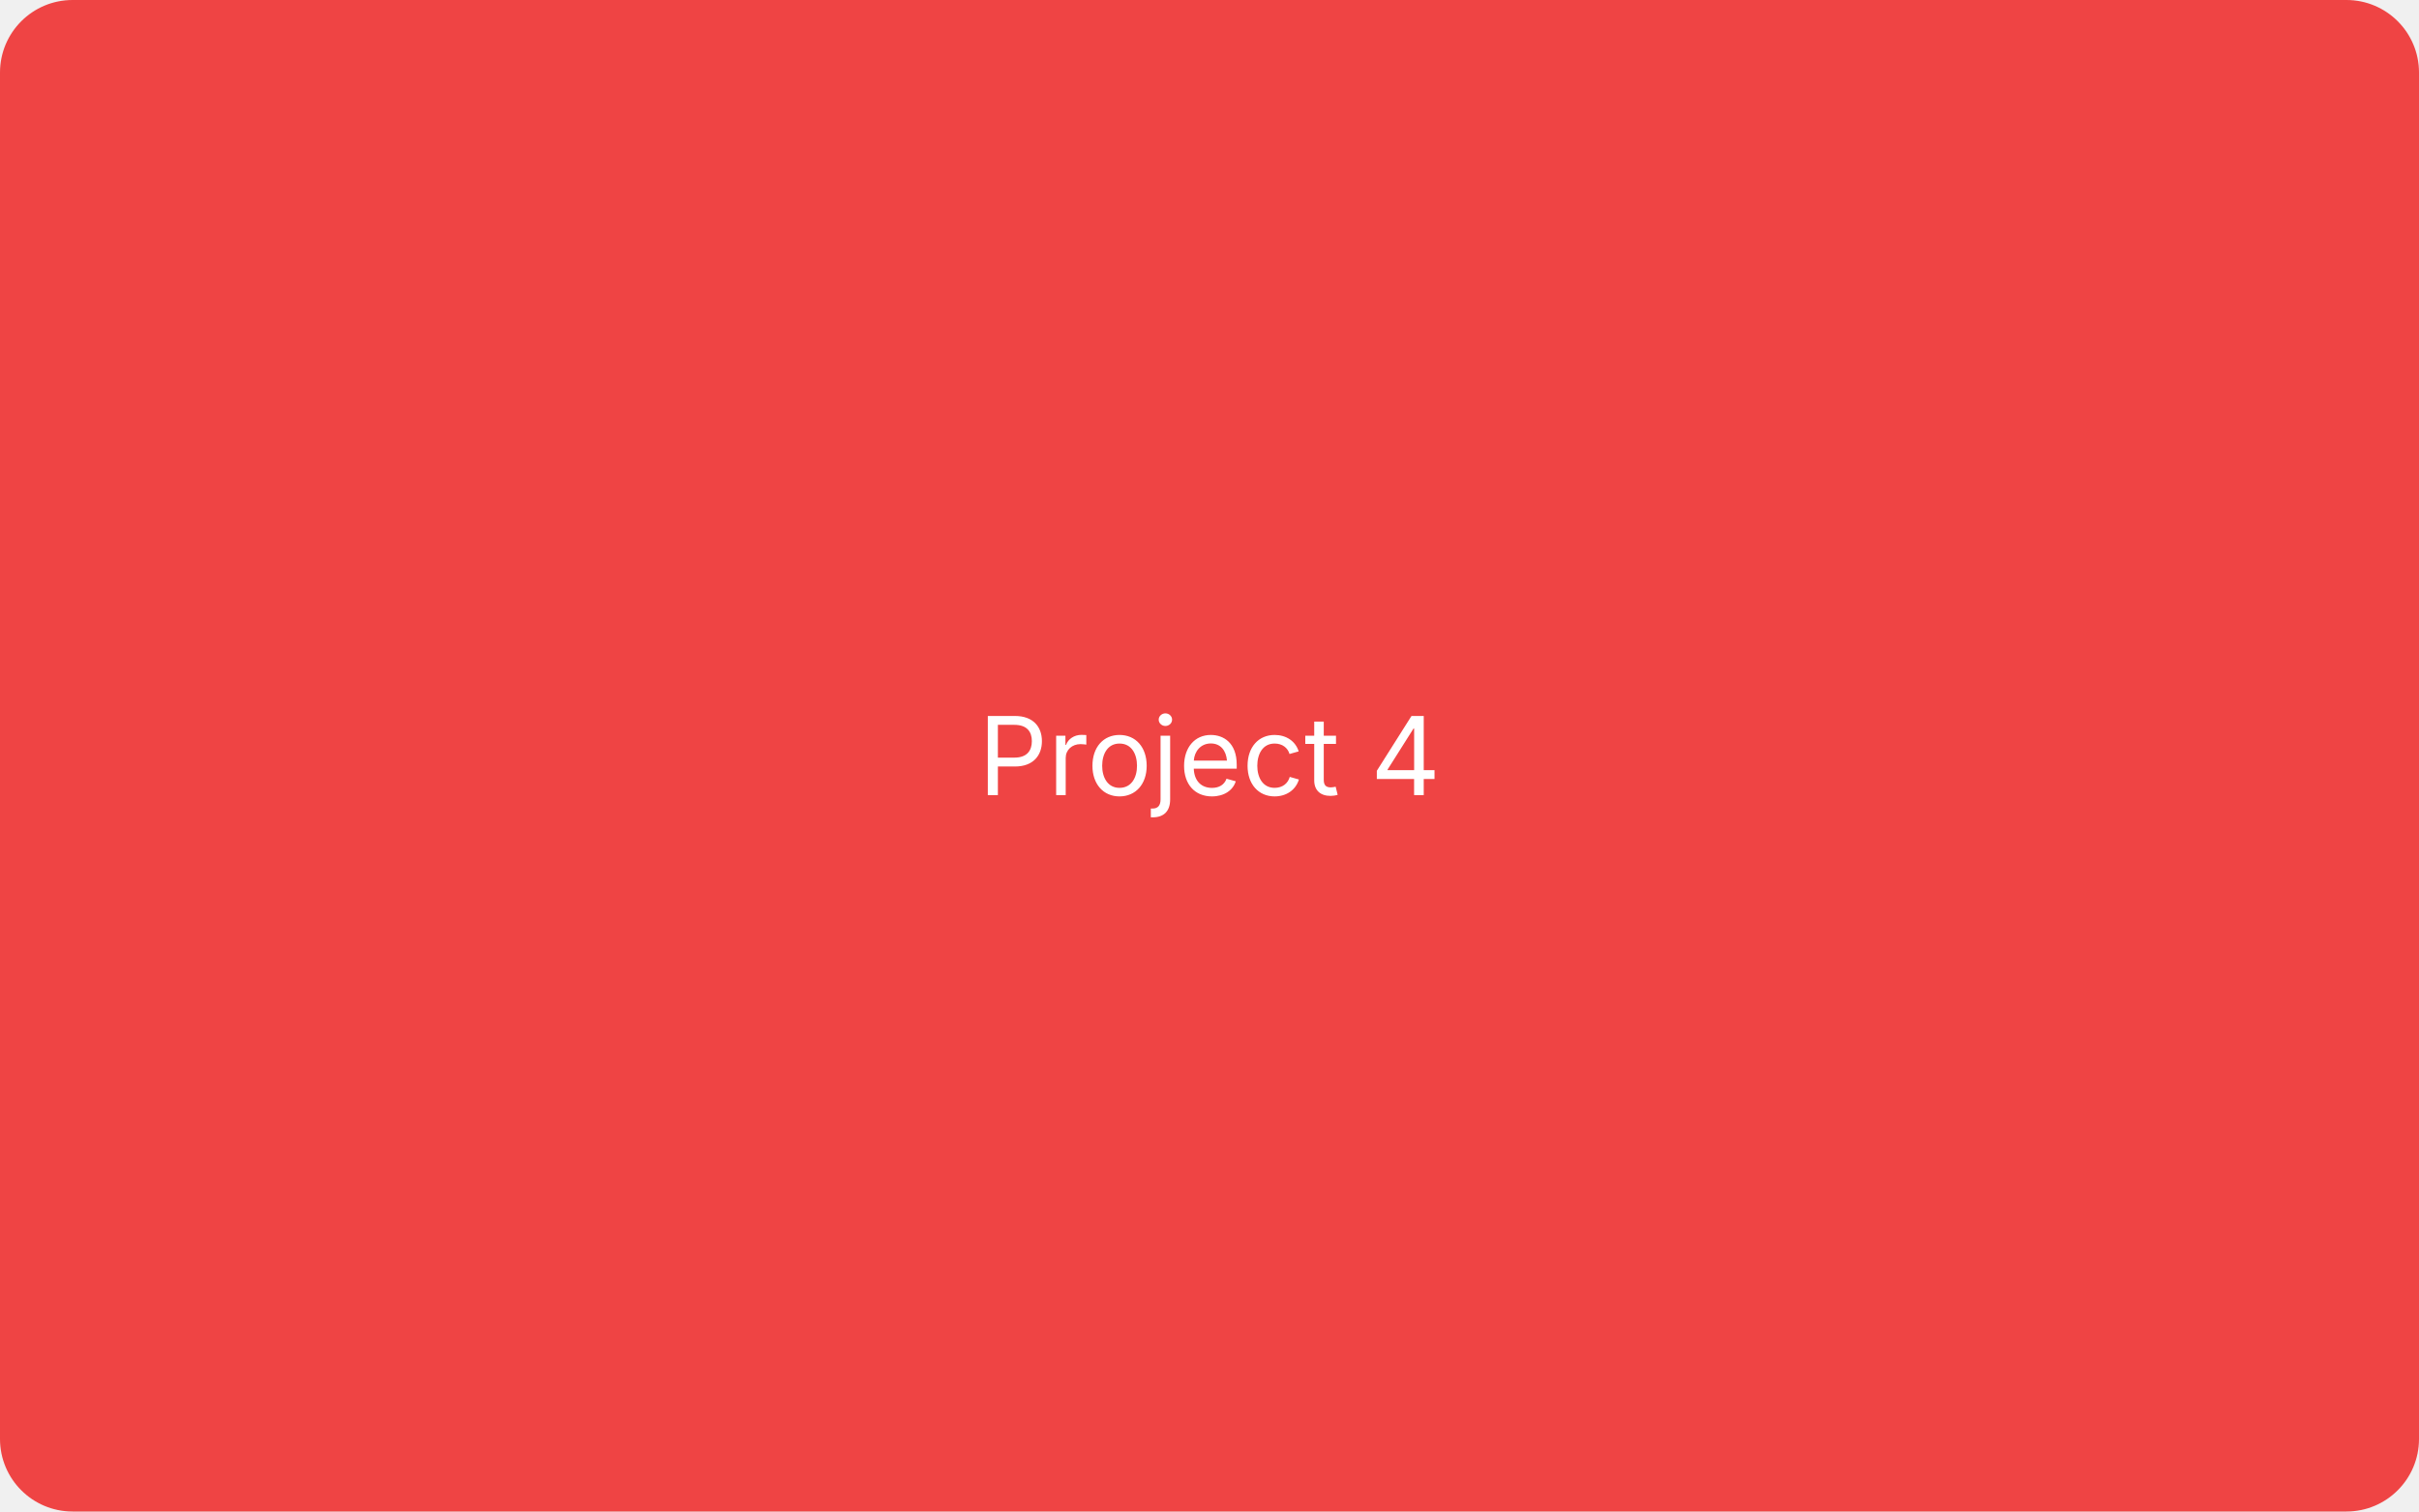
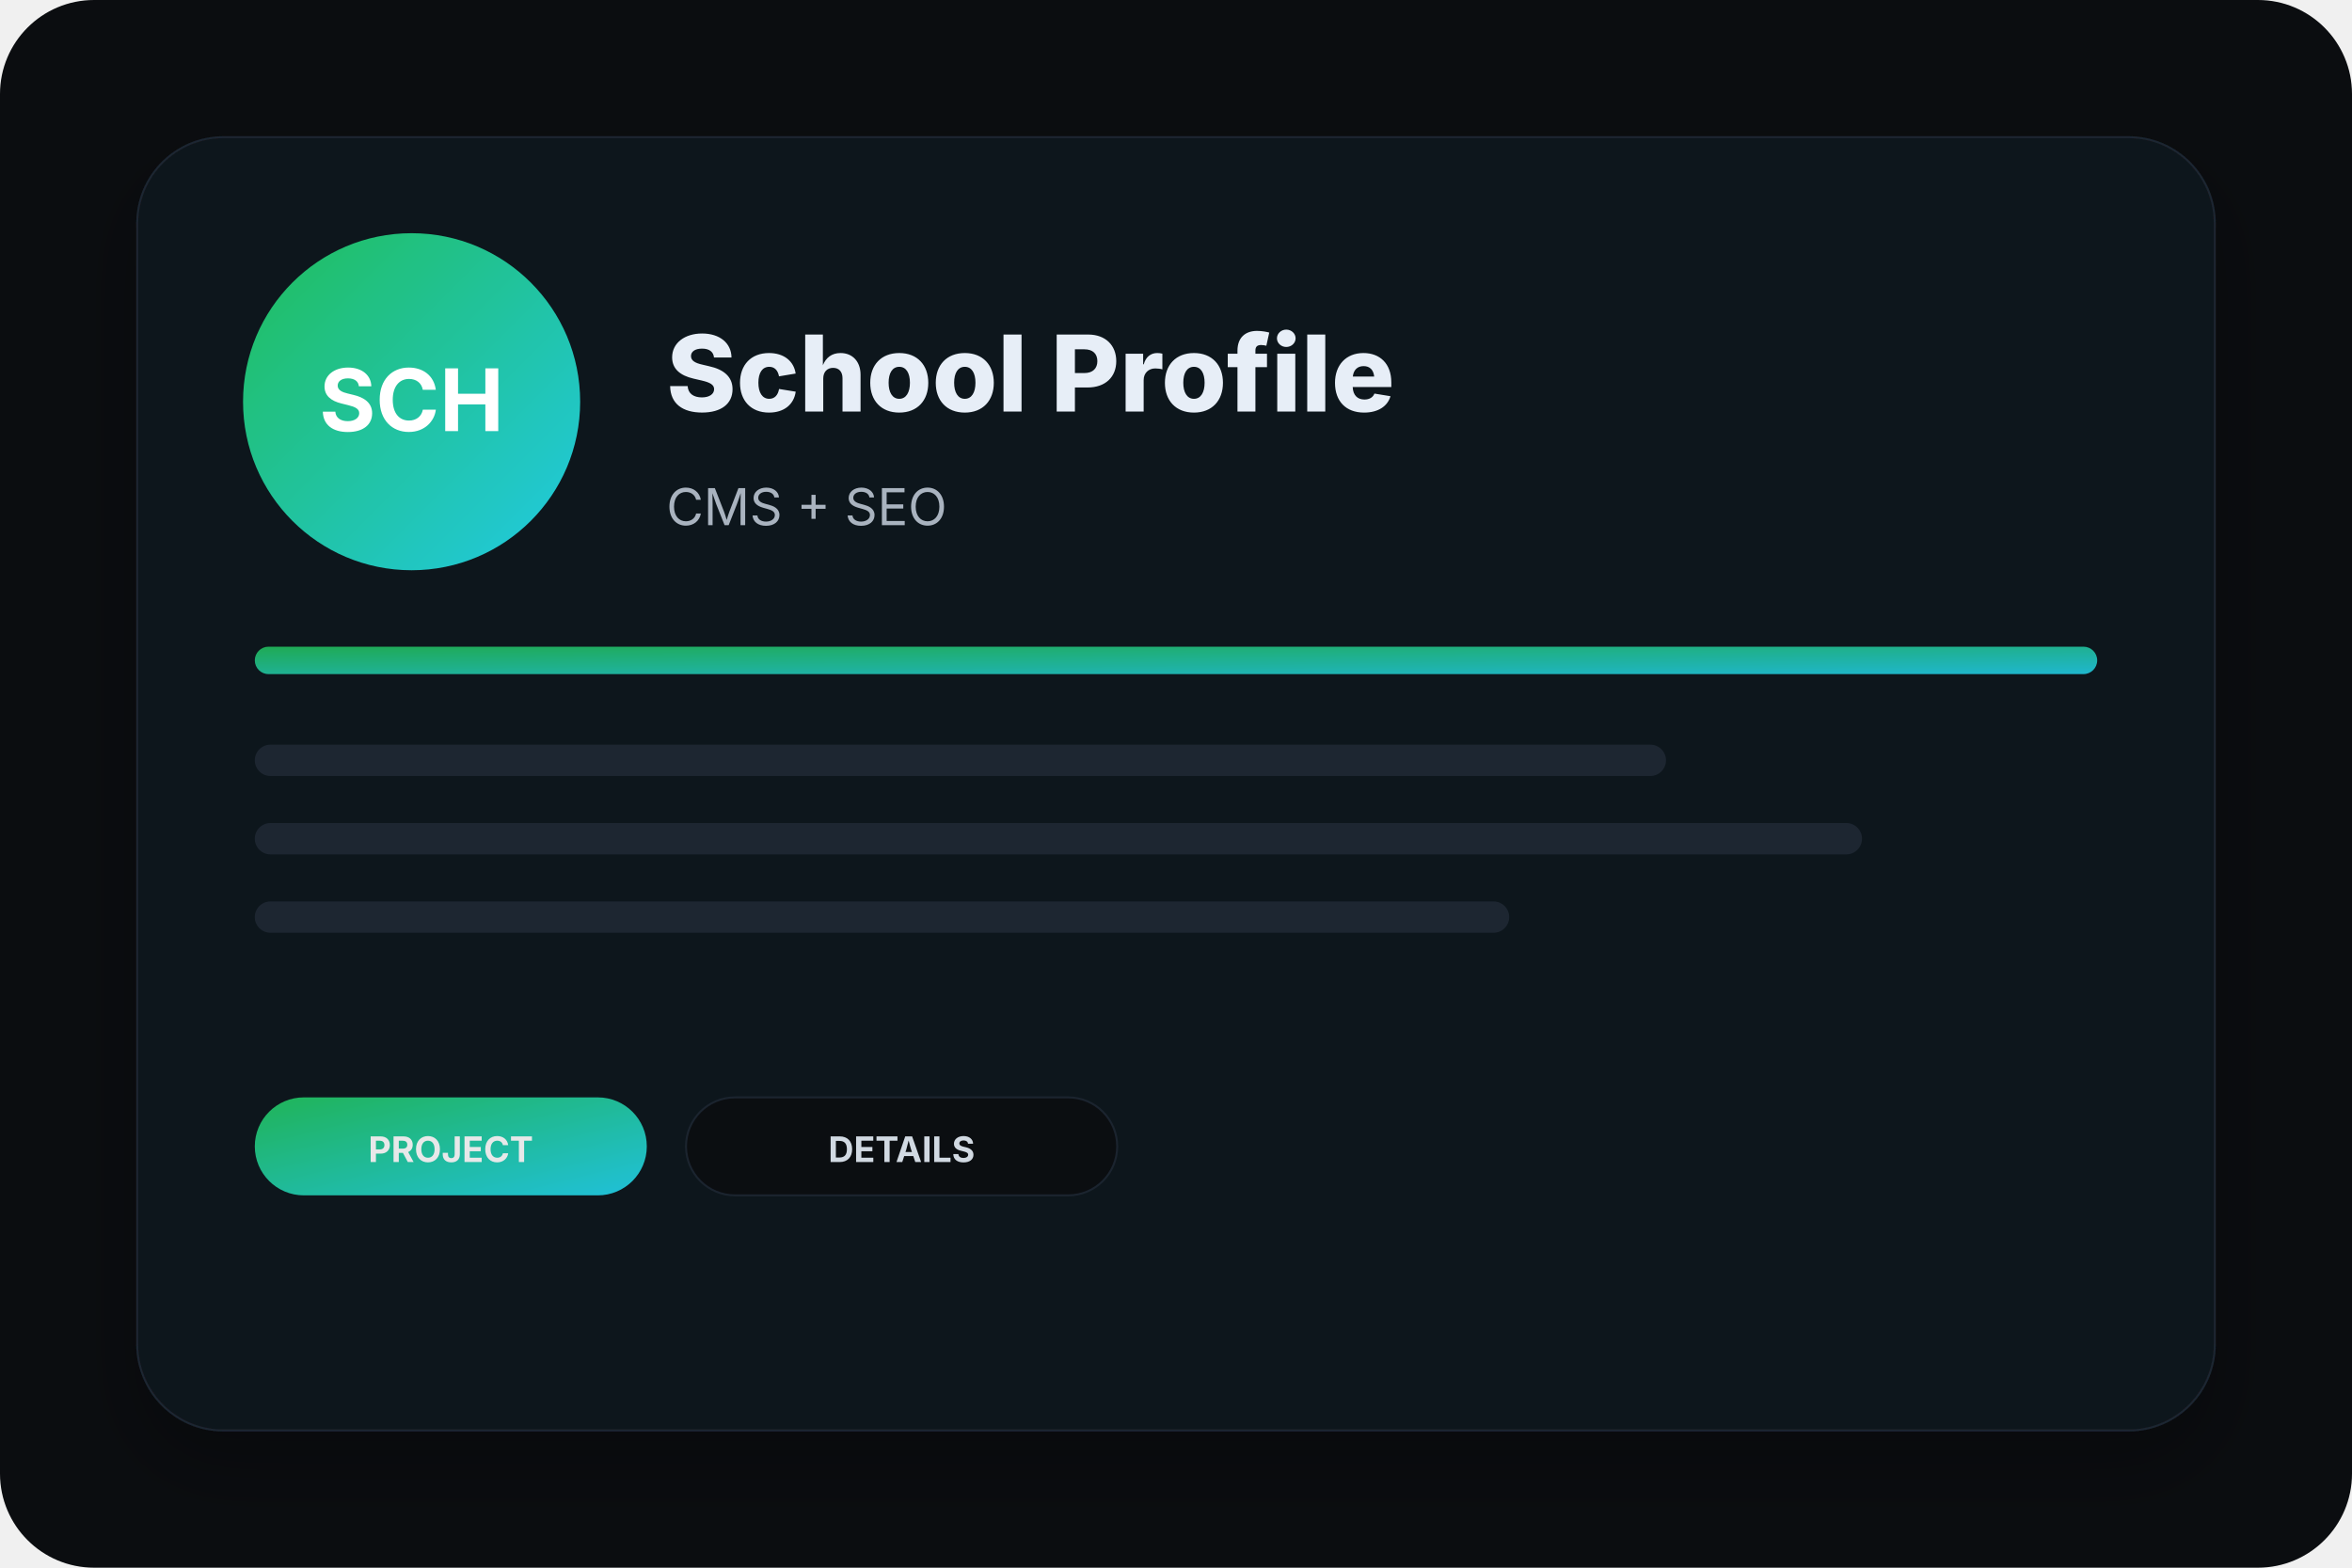
- <svg xmlns="http://www.w3.org/2000/svg" width="800" height="500" viewBox="0 0 800 500">
-   <rect width="800" height="500" rx="24" fill="#ef4444" />
-   <text x="50%" y="50%" dominant-baseline="middle" text-anchor="middle" font-family="Inter, Arial" font-size="36" fill="white">Project 4</text>
+ <svg xmlns="http://www.w3.org/2000/svg" width="1200" height="800" viewBox="0 0 1200 800">
+   <defs>
+     <linearGradient id="g" x1="0" x2="1" y1="0" y2="1">
+       <stop offset="0" stop-color="#22c55e" />
+       <stop offset="1" stop-color="#22d3ee" />
+     </linearGradient>
+     <filter id="shadow" x="-20%" y="-20%" width="140%" height="140%">
+       <feDropShadow dx="0" dy="18" stdDeviation="18" flood-color="#000" flood-opacity=".25" />
+     </filter>
+   </defs>
+   <rect width="1200" height="800" rx="48" fill="#0b0d10" />
+   <rect x="70" y="70" width="1060" height="660" rx="44" fill="#11161c" stroke="#1d2631" filter="url(#shadow)" />
+   <circle cx="210" cy="205" r="86" fill="url(#g)" opacity=".95" />
+   <text x="210" y="220" text-anchor="middle" font-size="44" font-family="Inter, Arial, sans-serif" fill="#ffffff" font-weight="700">SCH</text>
+   <text x="340" y="210" font-size="54" font-family="Inter, Arial, sans-serif" fill="#e7eef7" font-weight="800">School Profile</text>
+   <text x="340" y="268" font-size="26" font-family="Inter, Arial, sans-serif" fill="#a9b3bf">CMS + SEO</text>
+   <rect x="130" y="330" width="940" height="14" rx="7" fill="url(#g)" opacity=".85" />
+   <rect x="130" y="380" width="720" height="16" rx="8" fill="#1d2631" />
+   <rect x="130" y="420" width="820" height="16" rx="8" fill="#1d2631" />
+   <rect x="130" y="460" width="640" height="16" rx="8" fill="#1d2631" />
+   <g opacity=".9">
+     <rect x="130" y="560" width="200" height="50" rx="25" fill="url(#g)" />
+     <text x="230" y="593" text-anchor="middle" font-size="18" font-family="Inter, Arial, sans-serif" fill="#ffffff" font-weight="700">PROJECT</text>
+     <rect x="350" y="560" width="220" height="50" rx="25" fill="#0b0d10" stroke="#1d2631" />
+     <text x="460" y="593" text-anchor="middle" font-size="18" font-family="Inter, Arial, sans-serif" fill="#e7eef7" font-weight="700">DETAILS</text>
+   </g>
</svg>
